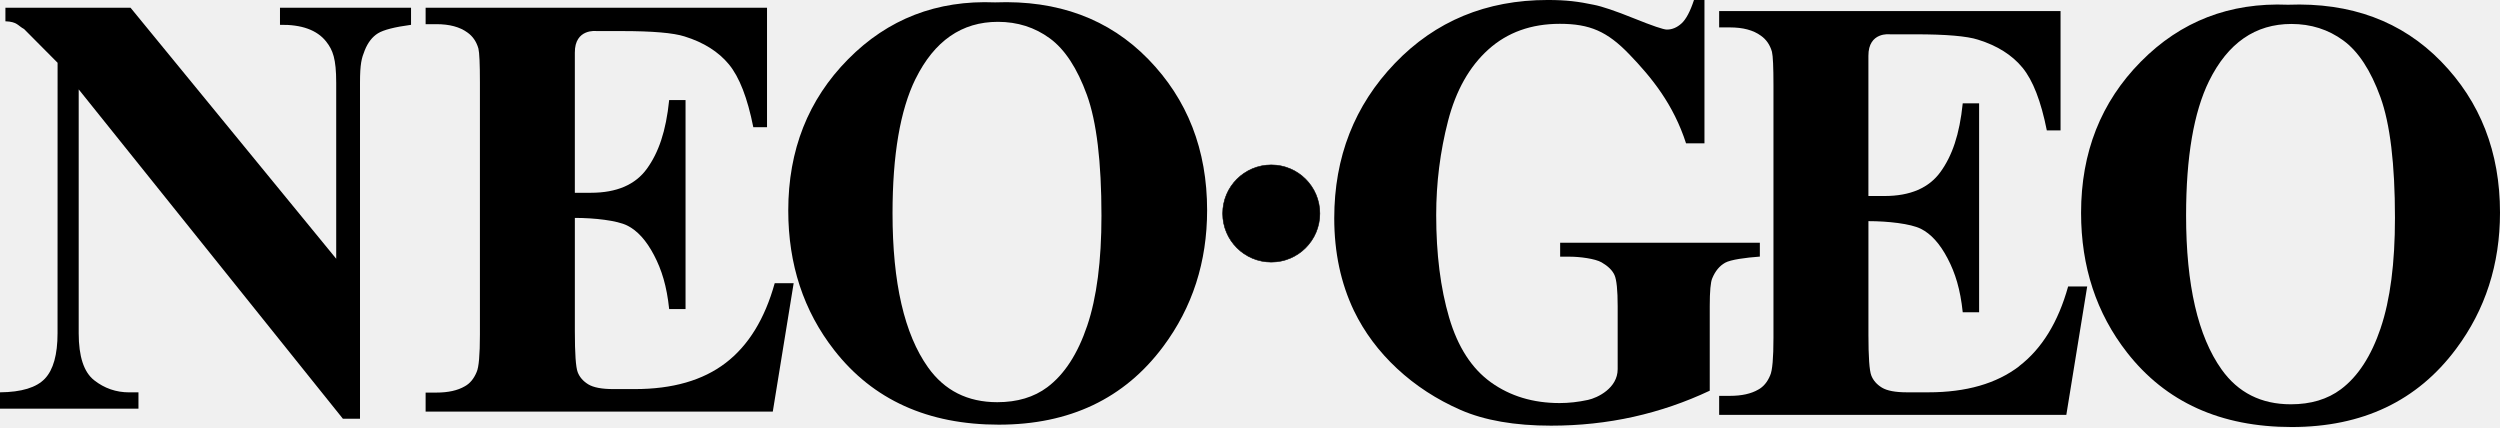
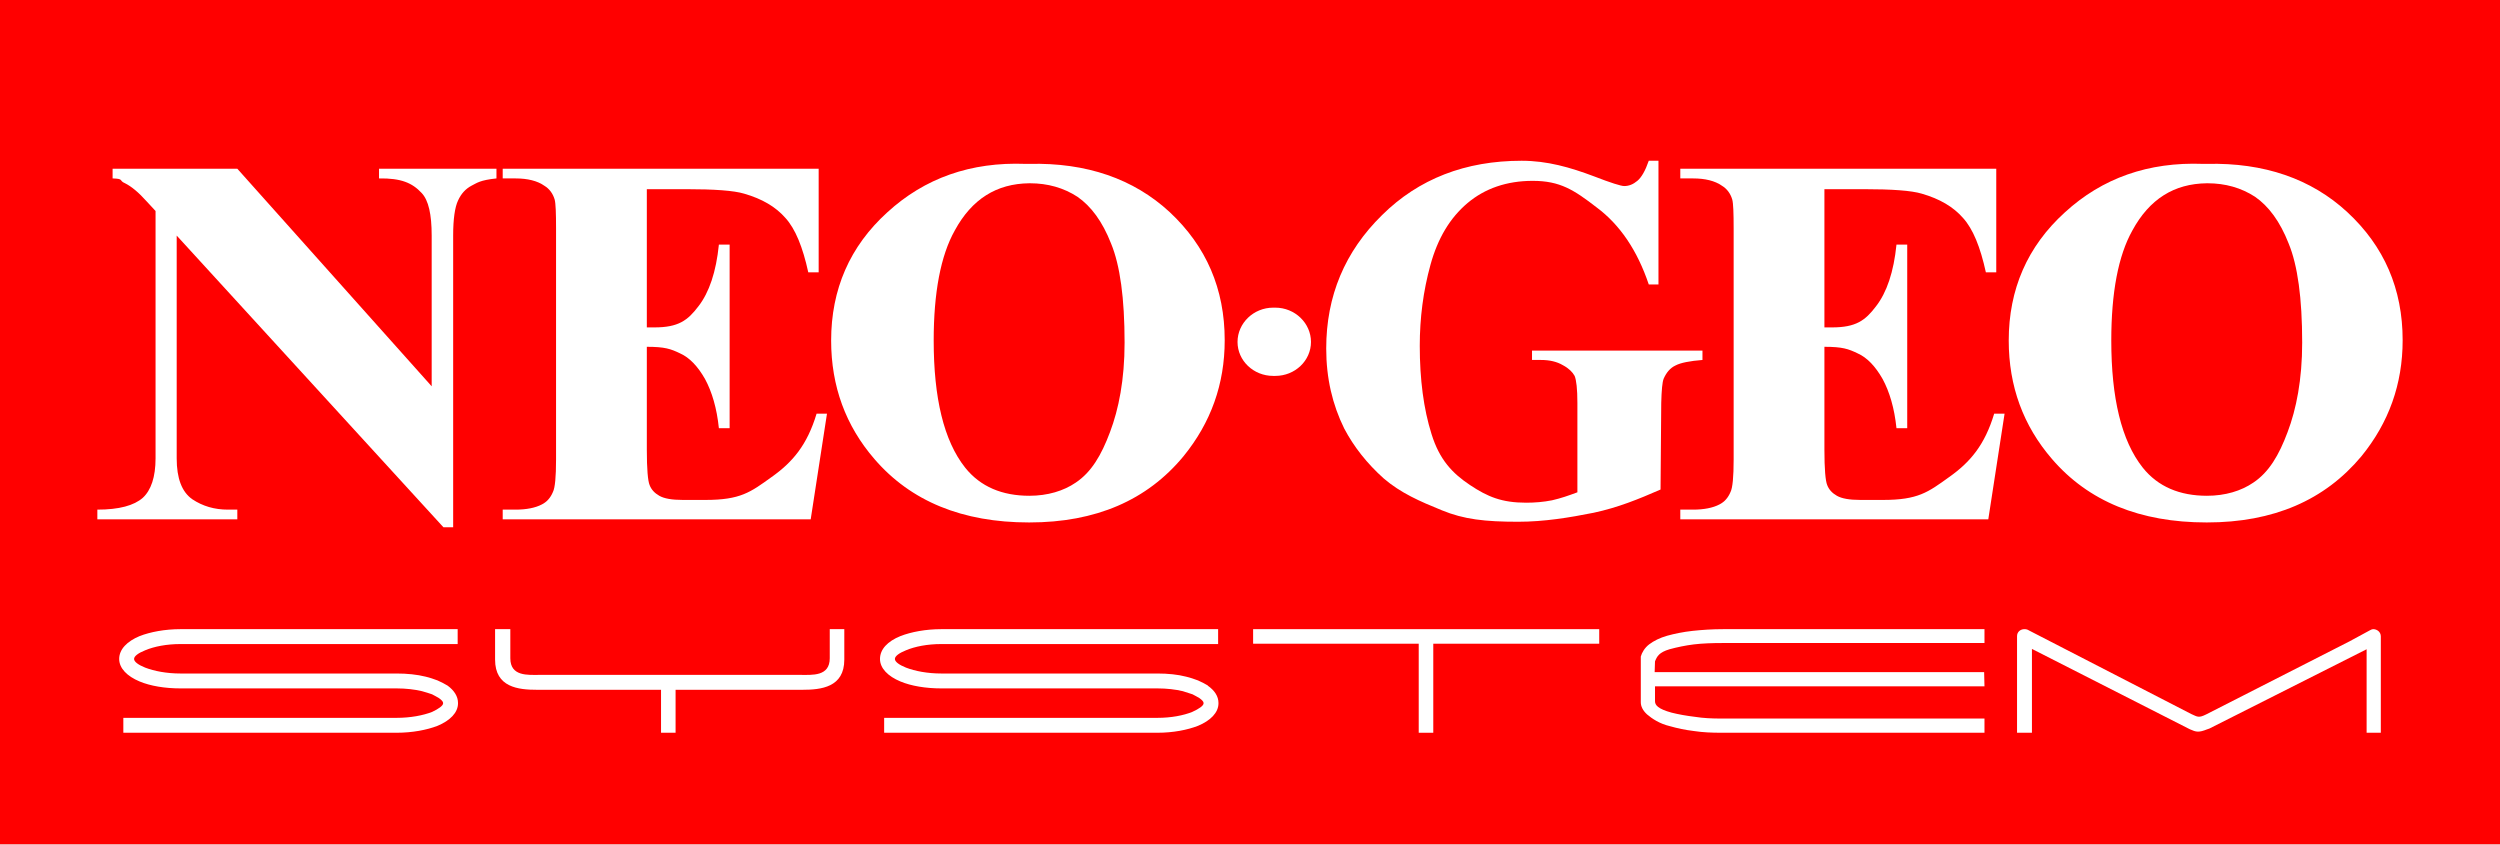
- <svg xmlns="http://www.w3.org/2000/svg" version="1.1" id="Ebene_1" x="0px" y="0px" width="566.929px" height="96.834px" viewBox="0 0 566.929 96.834" enable-background="new 0 0 566.929 96.834" xml:space="preserve">
-   <g transform="translate(-683.1733,-356.1775)">
-     <g transform="matrix(0.934032,0,0,0.934032,69.31126,27.64052)">
-       <g transform="translate(1.5605469e-5,0)">
-         <path d="M1036.018,414.062h2.403c2.244,0,6.081,0.462,7.662,1.388c1.581,0.92,2.624,1.953,3.126,3.095     c0.504,1.142,0.759,3.661,0.759,7.551v15.273c0,4.609-4.87,6.957-7.216,7.467c-2.357,0.508-4.646,0.763-6.877,0.763     c-6.43,0-11.98-1.673-16.66-5.021c-4.674-3.35-8.061-8.586-10.163-15.727c-2.097-7.131-3.143-15.422-3.143-24.892     c0-7.811,0.958-15.43,2.875-22.852c1.922-7.424,5.188-13.208,9.801-17.36c4.613-4.148,10.395-6.223,17.337-6.223     c7.266,0,11.518,1.839,16.865,7.398c5.47,5.681,10.717,12.137,13.78,21.614h4.473v-34.796h-2.545     c-0.918,2.787-1.92,4.68-3.015,5.679c-1.1,1.003-2.29,1.502-3.565,1.502c-0.824,0-3.49-0.906-7.988-2.718     c-4.498-1.814-7.756-2.915-9.765-3.303c-3.699-0.772-6.574-1.162-11.185-1.162c-14.895,0-27.259,5.119-37.085,15.355     c-9.826,10.245-14.736,22.785-14.736,37.63c0,8.295,1.595,15.792,4.795,22.487c2.513,5.192,5.997,9.857,10.451,14.01     c4.456,4.147,9.602,7.496,15.422,10.048c5.828,2.543,13.151,3.818,21.969,3.818c6.903,0,13.556-0.713,19.98-2.139     c6.422-1.43,12.597-3.546,18.55-6.351v-20.524c0-3.597,0.203-5.859,0.613-6.779c0.73-1.752,1.767-3.003,3.114-3.76     c1.344-0.757,5.016-1.248,8.438-1.495v-3.36h-48.486v3.36L1036.018,414.062z" />
-         <path d="M1147.468,440.646c-5.525,4.23-12.879,6.344-22.05,6.344h-5.228c-2.802,0-4.826-0.381-6.085-1.152     c-1.248-0.77-2.112-1.757-2.568-2.959c-0.458-1.202-0.688-4.498-0.688-9.88v-27.567c4.711,0,10.227,0.613,12.703,1.844     c2.474,1.225,4.646,3.624,6.512,7.191c1.874,3.565,3.099,7.503,3.682,13.092h3.975v-50.731h-3.975     c-0.78,7.622-2.574,12.739-5.391,16.644c-2.815,3.905-7.356,5.858-13.615,5.858h-3.896v-34.029     c-0.031-5.915,5.242-5.23,5.242-5.23h6.16c7.448,0,12.521,0.436,15.229,1.305c4.642,1.443,8.235,3.706,10.773,6.787     c2.541,3.084,4.508,8.161,5.911,15.241h3.335v-28.978h-82.888v3.969h2.614c3.185,0,5.696,0.673,7.528,2.019     c1.305,0.914,2.2,2.218,2.679,3.9c0.245,1.006,0.366,3.726,0.366,8.153v61.307c0,4.906-0.266,7.938-0.799,9.096     c-0.675,1.633-1.644,2.789-2.896,3.463c-1.74,1.012-4.032,1.516-6.875,1.516h-2.616v4.611h84.291l5.065-31.174h-4.625     c-2.415,8.678-6.386,15.133-11.913,19.361" />
-         <path d="M1212.688,352.888c-14.125-0.583-26.03,4.02-35.697,13.819c-9.686,9.791-14.514,22.035-14.514,36.713     c0,13.078,3.718,24.378,11.16,33.907c9.414,12.053,22.738,18.088,39.975,18.088c17.18,0,30.49-6.319,39.908-18.964     c7.11-9.516,10.667-20.557,10.667-33.104c0-14.679-4.77-26.906-14.297-36.68c-9.537-9.775-21.927-14.366-37.185-13.778      M1235.236,431.349c-2.308,6.827-5.531,11.798-9.675,14.901c-3.25,2.434-7.3,3.647-12.153,3.647     c-7.206,0-12.803-2.821-16.814-8.454c-5.744-8.065-8.621-20.524-8.621-37.391c0-14.192,1.859-25.073,5.581-32.651     c4.567-9.229,11.227-13.844,19.984-13.844c4.757,0,8.96,1.338,12.609,4.011c3.649,2.671,6.65,7.253,9.004,13.737     c2.357,6.491,3.534,16.263,3.534,29.341c0,10.98-1.152,19.886-3.463,26.715" />
+ <svg xmlns="http://www.w3.org/2000/svg" viewBox="0 0 649.44 219.331" height="219.331" width="649.44" xml:space="preserve" version="1.1" id="svg2">
+   <defs id="defs6">
+     <clipPath id="clipPath18" clipPathUnits="userSpaceOnUse">
+       <path id="path20" d="m 0,175.465 519.552,0 L 519.552,0 0,0 0,175.465 Z" />
+     </clipPath>
+   </defs>
+   <g transform="matrix(1.25,0,0,-1.25,0,219.3313)" id="g10">
+     <path id="path12" style="fill:#ff0000;fill-opacity:1;fill-rule:nonzero;stroke:none" d="m 0,0 519.552,0 0,175.465 L 0,175.465 0,0 Z" />
+     <g id="g14">
+       <g clip-path="url(#clipPath18)" id="g16">
+         <g transform="translate(412.416,23.1846)" id="g22">
+           <path id="path24" style="fill:#ffffff;fill-opacity:1;fill-rule:nonzero;stroke:none" d="m 0,0 -54.721,0 c -1.943,0 -3.815,0.072 -5.687,0.36 -1.8,0.216 -3.456,0.576 -4.968,1.008 -2.16,0.504 -3.744,1.584 -4.752,2.447 -0.864,0.793 -1.296,1.657 -1.296,2.521 l 0,9.504 c 0.216,0.792 0.792,1.8 1.728,2.52 0.935,0.72 2.232,1.368 3.744,1.8 1.584,0.432 3.312,0.792 5.256,1.008 2.016,0.216 4.104,0.36 6.408,0.36 l 54.288,0 0,-2.88 -54.288,0 c -2.304,0 -4.32,-0.072 -6.12,-0.288 -1.729,-0.216 -3.456,-0.576 -5.04,-1.007 -2.16,-0.649 -2.592,-1.441 -3.024,-2.521 l -0.072,-2.231 68.472,0 L 0,9.648 l -68.472,0 0,-3.096 c 0,-0.792 0.576,-1.584 3.455,-2.376 1.441,-0.361 3.025,-0.648 4.825,-0.865 1.799,-0.287 3.6,-0.359 5.4,-0.359 L 0,2.952 0,0 Z" />
+         </g>
+         <g transform="translate(299.376,23.1846)" id="g26">
+           <path id="path28" style="fill:#ffffff;fill-opacity:1;fill-rule:nonzero;stroke:none" d="M 0,0 -0.144,0 0,0 Z" />
+         </g>
+         <g transform="translate(332.3525,41.6885)" id="g30">
+           <path id="path32" style="fill:#ffffff;fill-opacity:1;fill-rule:nonzero;stroke:none" d="m 0,0 -34.488,0 0,-18.504 -3.025,0 0,18.504 -34.416,0 0,3.024 L 0,3.024 0,0 Z" />
+         </g>
+         <g transform="translate(160.3437,32.1123)" id="g34">
+           <path id="path36" style="fill:#ffffff;fill-opacity:1;fill-rule:nonzero;stroke:none" d="m 0,0 -19.944,0 0,-8.928 -3.024,0 0,8.928 -25.776,0 c -3.888,0 -8.711,0.505 -8.711,6.265 l 0,6.336 3.167,0 0,-6.049 c 0,-3.816 3.672,-3.455 6.048,-3.455 l 48.024,0 6.192,0 c 2.448,0 6.12,-0.361 6.12,3.455 l 0,6.049 3.024,0 0,-6.336 C 15.12,0.505 10.296,0 6.408,0 L 0,0 Z" />
+         </g>
+         <g transform="translate(95.1118,41.6172)" id="g38">
+           <path id="path40" style="fill:#ffffff;fill-opacity:1;fill-rule:nonzero;stroke:none" d="m 0,0 -57.6,0 c -2.88,0 -5.472,-0.505 -7.344,-1.297 -1.44,-0.576 -2.304,-1.224 -2.304,-1.8 0,-0.576 0.864,-1.223 2.304,-1.799 1.872,-0.721 4.464,-1.225 7.344,-1.225 l 24.984,0 19.944,0 c 2.16,0 4.248,-0.215 5.976,-0.647 0.936,-0.216 1.728,-0.504 2.52,-0.793 0.792,-0.359 1.512,-0.72 2.088,-1.08 1.368,-1.007 2.16,-2.232 2.16,-3.599 l 0,-0.073 c 0,-1.944 -1.656,-3.599 -4.248,-4.679 -2.232,-0.864 -5.256,-1.441 -8.496,-1.441 l -56.808,0 0,3.097 56.808,0 c 2.88,0 5.472,0.504 7.344,1.223 1.368,0.648 2.304,1.297 2.304,1.8 l 0,0.073 c 0,0.287 -0.36,0.647 -0.864,1.008 -0.432,0.288 -0.936,0.503 -1.44,0.792 -0.648,0.215 -1.296,0.431 -2.088,0.647 -1.512,0.36 -3.312,0.576 -5.256,0.576 l -19.944,0 -24.984,0 c -3.24,0 -6.264,0.504 -8.496,1.441 -2.592,1.079 -4.248,2.735 -4.248,4.679 0,2.017 1.656,3.672 4.248,4.752 2.232,0.865 5.256,1.441 8.496,1.441 L 0,3.096 0,0 Z" />
+         </g>
+         <g transform="translate(253.1513,41.6172)" id="g42">
+           <path id="path44" style="fill:#ffffff;fill-opacity:1;fill-rule:nonzero;stroke:none" d="m 0,0 -57.527,0 c -2.88,0 -5.472,-0.505 -7.344,-1.297 -1.44,-0.576 -2.304,-1.224 -2.304,-1.8 0,-0.576 0.864,-1.223 2.304,-1.799 1.872,-0.721 4.464,-1.225 7.344,-1.225 l 24.984,0 19.943,0 c 2.161,0 4.249,-0.215 5.905,-0.647 0.935,-0.216 1.728,-0.504 2.519,-0.793 0.793,-0.359 1.512,-0.72 2.089,-1.08 l -0.072,0 c 1.44,-1.007 2.231,-2.232 2.231,-3.599 l 0,-0.073 c 0,-1.944 -1.656,-3.599 -4.248,-4.679 -2.231,-0.864 -5.183,-1.441 -8.424,-1.441 l -56.807,0 0,3.097 56.807,0 c 2.881,0 5.401,0.504 7.201,1.223 1.439,0.648 2.376,1.297 2.376,1.8 l 0,0.073 c 0,0.287 -0.36,0.647 -0.864,1.008 -0.432,0.288 -0.936,0.503 -1.44,0.792 -0.648,0.215 -1.296,0.431 -2.016,0.647 -1.512,0.36 -3.312,0.576 -5.257,0.576 l -19.943,0 -24.984,0 c -3.24,0 -6.264,0.504 -8.496,1.441 -2.592,1.079 -4.248,2.735 -4.248,4.679 0,2.017 1.584,3.672 4.248,4.752 2.232,0.865 5.256,1.441 8.496,1.441 L 0,3.096 0,0 Z" />
+         </g>
+         <g transform="translate(493.2002,44.7129)" id="g46">
+           <path id="path48" style="fill:#ffffff;fill-opacity:1;fill-rule:nonzero;stroke:none" d="m 0,0 c 0.792,0 1.584,-0.576 1.584,-1.512 l 0,-20.016 -2.952,0 0,17.352 -32.688,-16.488 -0.432,-0.145 c -1.8,-0.719 -2.304,-0.576 -3.601,0 l -0.431,0.217 -32.401,16.487 0,-17.423 -3.096,0 0,20.088 c 0,0.936 0.792,1.44 1.512,1.44 0.433,0 0.648,-0.072 1.009,-0.288 l 33.695,-17.353 c 1.296,-0.576 1.513,-0.863 3.097,-0.072 l 29.807,15.192 4.249,2.304 C -0.432,-0.072 -0.145,0 0,0" />
+         </g>
+         <g transform="translate(344.664,142.0567)" id="g50">
+           <path id="path52" style="fill:#ffffff;fill-opacity:1;fill-rule:nonzero;stroke:none" d="m 0,0 0,-25.704 -2.016,0 c -2.376,7.056 -5.976,12.384 -10.799,15.983 -4.753,3.673 -7.633,5.545 -13.321,5.545 -5.4,0 -9.936,-1.584 -13.536,-4.608 -3.673,-3.097 -6.192,-7.344 -7.704,-12.816 -1.512,-5.472 -2.231,-11.088 -2.231,-16.848 0,-6.984 0.792,-13.104 2.447,-18.361 1.656,-5.327 4.32,-8.134 7.992,-10.584 3.672,-2.447 6.624,-3.671 11.664,-3.671 1.8,0 3.6,0.144 5.4,0.503 1.873,0.433 3.312,0.937 5.255,1.657 l 0,18.576 c 0,2.88 -0.215,4.752 -0.575,5.616 -0.432,0.792 -1.224,1.584 -2.448,2.232 -1.225,0.72 -2.736,1.08 -4.536,1.08 l -1.872,0 0,1.944 35.424,0 0,-1.944 c -2.664,-0.216 -4.536,-0.577 -5.617,-1.152 -1.08,-0.505 -1.872,-1.44 -2.447,-2.736 -0.288,-0.72 -0.433,-2.376 -0.504,-5.04 l -0.144,-18 c -4.609,-2.016 -8.856,-3.744 -13.896,-4.824 -5.04,-1.008 -10.297,-1.871 -15.696,-1.871 -6.912,0 -11.304,0.503 -15.84,2.375 -4.607,1.872 -8.568,3.6 -12.097,6.625 -3.456,3.095 -6.191,6.55 -8.207,10.367 -2.448,4.968 -3.744,10.44 -3.744,16.633 0,10.943 3.888,20.159 11.592,27.718 C -49.824,-3.744 -40.104,0 -28.44,0 c 5.328,0 10.08,-1.368 15.048,-3.24 3.528,-1.368 5.616,-2.016 6.264,-2.016 1.008,0 1.872,0.36 2.736,1.08 0.864,0.72 1.656,2.088 2.376,4.176 L 0,0 Z" />
+         </g>
+         <g transform="translate(213.9121,137.377)" id="g54">
+           <path id="path56" style="fill:#ffffff;fill-opacity:1;fill-rule:nonzero;stroke:none" d="m 0,0 c -6.84,-0.072 -11.952,-3.313 -15.48,-9.793 -2.952,-5.256 -4.392,-12.959 -4.392,-22.895 0,-11.88 2.088,-20.808 6.552,-26.424 3.168,-3.96 7.704,-5.832 13.32,-5.832 l 0,-5.544 -0.072,0 c -13.824,0 -24.552,4.391 -32.112,13.175 -5.976,6.913 -9,15.121 -9,24.625 0,10.656 3.888,19.584 11.664,26.639 7.776,7.129 17.352,10.513 28.728,10.08 L 0,4.031 0,0 Z M 0.144,0 0,0 0,4.031 c 11.88,0.288 21.672,-3.095 29.16,-10.008 7.632,-7.127 11.447,-15.984 11.447,-26.639 0,-9.144 -2.878,-17.136 -8.567,-24.12 C 24.48,-65.881 13.824,-70.488 0,-70.488 l 0,5.544 c 3.816,0 7.128,1.008 9.648,2.735 3.24,2.16 5.328,5.689 7.128,10.513 1.8,4.752 3.024,10.872 3.024,18.576 0,9.216 -0.936,16.056 -2.808,20.592 -1.8,4.608 -4.176,7.776 -6.984,9.719 C 7.128,-0.937 3.816,0 0.144,0" />
+         </g>
+         <g transform="translate(134.4238,136.1524)" id="g58">
+           <path id="path60" style="fill:#ffffff;fill-opacity:1;fill-rule:nonzero;stroke:none" d="m 0,0 0,-28.728 1.584,0 c 4.968,0 6.912,1.44 9.144,4.392 2.232,2.88 3.672,7.129 4.248,12.816 l 2.232,0 0,-38.16 -2.232,0 c -0.432,4.176 -1.44,7.561 -2.88,10.224 -1.512,2.664 -3.24,4.464 -5.184,5.328 C 4.968,-33.191 3.744,-32.76 0,-32.76 l 0,-21.384 c 0,-4.032 0.216,-6.48 0.576,-7.344 0.36,-0.936 1.008,-1.656 2.016,-2.232 1.008,-0.576 2.592,-0.864 4.896,-0.864 l 4.68,0 c 7.272,0 9.36,1.584 13.752,4.752 4.392,3.096 7.416,6.696 9.36,13.176 l 2.16,0 -3.384,-21.959 -64.008,0 0,2.015 2.664,0 c 2.232,0 4.104,0.36 5.472,1.08 1.008,0.504 1.8,1.368 2.304,2.592 0.432,0.864 0.648,3.096 0.648,6.768 l 0,47.953 c 0,3.239 -0.072,5.256 -0.288,6.047 -0.36,1.224 -1.08,2.232 -2.16,2.881 -1.44,1.008 -3.456,1.511 -5.976,1.511 l -2.664,0 0,2.016 65.664,0 0,-21.527 -2.16,0 c -1.152,5.256 -2.664,9 -4.752,11.302 -2.016,2.305 -4.824,3.961 -8.568,5.041 C 18.072,-0.288 14.04,0 8.064,0 L 0,0 Z" />
+         </g>
+         <g transform="translate(49.3198,140.4004)" id="g62">
+           <path id="path64" style="fill:#ffffff;fill-opacity:1;fill-rule:nonzero;stroke:none" d="m 0,0 40.392,-45.216 0,31.321 c 0,4.391 -0.648,7.343 -2.088,8.856 -1.944,2.087 -4.248,3.096 -8.856,3.023 l 0,2.016 24.408,0 0,-2.016 c -3.456,-0.36 -4.032,-0.936 -5.184,-1.511 -1.224,-0.649 -2.16,-1.657 -2.808,-3.097 -0.648,-1.368 -1.008,-3.815 -1.008,-7.271 l 0,-60.624 -2.016,0 -55.44,60.624 0,-46.296 c 0,-4.176 1.08,-6.985 3.24,-8.496 2.16,-1.441 4.608,-2.161 7.416,-2.161 l 1.944,0 0,-2.015 -29.088,0 0,2.015 c 4.536,0 7.632,0.864 9.432,2.448 1.728,1.584 2.664,4.32 2.664,8.209 l 0,51.408 -1.8,1.943 c -1.728,1.945 -3.24,3.168 -4.536,3.817 -1.368,0.576 -0.144,0.935 -2.592,1.007 L -25.92,0 0,0 Z" />
+         </g>
+         <g transform="translate(458.6406,137.377)" id="g66">
+           <path id="path68" style="fill:#ffffff;fill-opacity:1;fill-rule:nonzero;stroke:none" d="m 0,0 c -6.841,-0.072 -11.952,-3.313 -15.48,-9.793 -2.953,-5.256 -4.392,-12.959 -4.392,-22.895 0,-11.88 2.088,-20.808 6.551,-26.424 3.168,-3.96 7.704,-5.832 13.321,-5.832 l 0,-5.544 -0.073,0 c -13.824,0 -24.552,4.391 -32.112,13.175 -5.975,6.913 -9,15.121 -9,24.625 0,10.656 3.888,19.584 11.664,26.639 7.776,7.129 17.352,10.513 28.729,10.08 L 0,4.031 0,0 Z M 0.144,0 0,0 0,4.031 c 11.88,0.288 21.671,-3.095 29.159,-10.008 7.704,-7.127 11.52,-15.984 11.52,-26.639 0,-9.144 -2.879,-17.136 -8.568,-24.12 C 24.479,-65.881 13.823,-70.488 0,-70.488 l 0,5.544 c 3.815,0 7.128,1.008 9.647,2.735 3.241,2.16 5.329,5.689 7.128,10.513 1.8,4.752 3.025,10.872 3.025,18.576 0,9.216 -0.937,16.056 -2.809,20.592 -1.8,4.608 -4.176,7.776 -6.983,9.719 C 7.128,-0.937 3.815,0 0.144,0" />
+         </g>
+         <g transform="translate(379.1513,136.1524)" id="g70">
+           <path id="path72" style="fill:#ffffff;fill-opacity:1;fill-rule:nonzero;stroke:none" d="m 0,0 0,-28.728 1.585,0 c 4.968,0 6.912,1.44 9.144,4.392 2.231,2.88 3.671,7.129 4.248,12.816 l 2.232,0 0,-38.16 -2.232,0 c -0.433,4.176 -1.44,7.561 -2.88,10.224 -1.512,2.664 -3.24,4.464 -5.184,5.328 C 4.969,-33.191 3.744,-32.76 0,-32.76 l 0,-21.384 c 0,-4.032 0.217,-6.48 0.577,-7.344 0.36,-0.936 1.008,-1.656 2.016,-2.232 1.008,-0.576 2.592,-0.864 4.896,-0.864 l 4.679,0 c 7.273,0 9.361,1.584 13.752,4.752 4.393,3.096 7.416,6.696 9.361,13.176 l 2.16,0 -3.384,-21.959 -64.008,0 0,2.015 2.664,0 c 2.231,0 4.104,0.36 5.472,1.08 1.007,0.504 1.799,1.368 2.304,2.592 0.431,0.864 0.648,3.096 0.648,6.768 l 0,47.953 c 0,3.239 -0.072,5.256 -0.288,6.047 -0.36,1.224 -1.08,2.232 -2.16,2.881 -1.441,1.008 -3.456,1.511 -5.976,1.511 l -2.664,0 0,2.016 65.664,0 0,-21.527 -2.16,0 c -1.153,5.256 -2.664,9 -4.752,11.302 -2.016,2.305 -4.824,3.961 -8.568,5.041 C 18.072,-0.288 14.04,0 8.065,0 L 0,0 Z" />
+         </g>
+         <g transform="translate(264.5996,111.5283)" id="g74">
+           <path id="path76" style="fill:#ffffff;fill-opacity:1;fill-rule:evenodd;stroke:none" d="m 0,0 0.433,0 c 4.103,0 7.416,-3.239 7.416,-7.128 0,-3.888 -3.313,-7.056 -7.416,-7.056 l -0.433,0 c -4.103,0 -7.415,3.168 -7.415,7.056 C -7.415,-3.239 -4.103,0 0,0" />
+         </g>
      </g>
-       <path d="M899.717,454.844c17.18,0,30.488-6.321,39.908-18.964c7.108-9.527,10.666-20.555,10.666-33.104    c0-14.679-4.77-26.905-14.299-36.68c-9.535-9.774-21.926-14.364-37.183-13.778c-14.125-0.582-26.03,4.021-35.697,13.82    c-9.684,9.79-14.514,22.035-14.514,36.713c0,13.077,3.717,24.379,11.162,33.906c9.411,12.053,22.736,18.088,39.974,18.088     M879.507,370.885c4.566-9.229,11.227-13.844,19.987-13.844c4.756,0,8.957,1.335,12.606,4.009    c3.649,2.673,6.651,7.253,9.007,13.737c2.354,6.49,3.532,16.262,3.532,29.332c0,10.98-1.152,19.888-3.462,26.715    c-2.305,6.827-5.531,11.798-9.675,14.909c-3.248,2.43-7.299,3.645-12.153,3.645c-7.206,0-12.805-2.819-16.817-8.454    c-5.743-8.065-8.618-20.524-8.618-37.39c0-14.192,1.858-25.073,5.579-32.651" />
-       <path d="M849.935,420.502h-4.627c-2.414,8.676-6.387,15.133-11.913,19.359c-5.526,4.23-12.879,6.344-22.042,6.344h-5.229    c-2.801,0-4.823-0.385-6.082-1.15c-1.253-0.772-2.112-1.759-2.57-2.961c-0.457-1.204-0.688-4.498-0.688-9.882v-27.567    c4.71,0,10.228,0.615,12.705,1.846c2.474,1.225,4.647,3.626,6.513,7.191c1.872,3.567,3.098,7.503,3.681,13.094h3.976v-50.733    h-3.976c-0.779,7.619-2.575,12.739-5.392,16.644c-2.811,3.906-7.354,5.857-13.613,5.857h-3.897v-34.029    c-0.032-5.916,5.244-5.23,5.244-5.23h6.155c7.453,0,12.532,0.435,15.24,1.302c4.645,1.443,8.235,3.709,10.774,6.789    c2.541,3.082,4.51,8.164,5.914,15.239h3.332v-29.001h-82.887v3.994h2.612c3.185,0,5.696,0.674,7.529,2.017    c1.303,0.914,2.196,2.218,2.676,3.901c0.244,1.007,0.366,3.725,0.366,8.151v61.309c0,4.906-0.265,7.938-0.797,9.088    c-0.674,1.633-1.644,2.794-2.893,3.465c-1.74,1.012-4.032,1.516-6.882,1.516h-2.612v4.611h84.29l5.067-31.174L849.935,420.502z" />
-       <path d="M690.849,447.002h-2.237c-3.21,0-6.061-0.985-8.554-2.957c-2.488-1.972-3.734-5.765-3.734-11.392v-59.211l64.138,79.957    l4.159,0.006v-81.55c0-4.637,0.385-5.983,1.15-7.891c0.765-1.908,1.835-3.285,3.201-4.131c1.368-0.844,4.05-1.532,8.04-2.064    v-4.149h-31.818v4.149c5.245-0.096,8.991,1.255,11.211,4.057c1.626,2.077,2.439,4.135,2.439,10.031v42.706l-49.931-60.943h-30.381    v3.291c2.888,0.096,2.991,1.063,4.529,1.88l8.138,8.191l-0.011,65.664c0,5.194-1.026,8.868-3.074,11.03    c-2.05,2.164-5.684,3.268-10.897,3.316v3.969h33.617v-3.969L690.849,447.002z" />
-       <path stroke="#000000" stroke-width="0.133" d="M977.661,403.577c0,6.516-5.282,11.796-11.794,11.796    c-6.517,0-11.797-5.284-11.797-11.796c0-6.517,5.284-11.796,11.797-11.796C972.383,391.781,977.661,397.064,977.661,403.577z" />
    </g>
  </g>
</svg>
